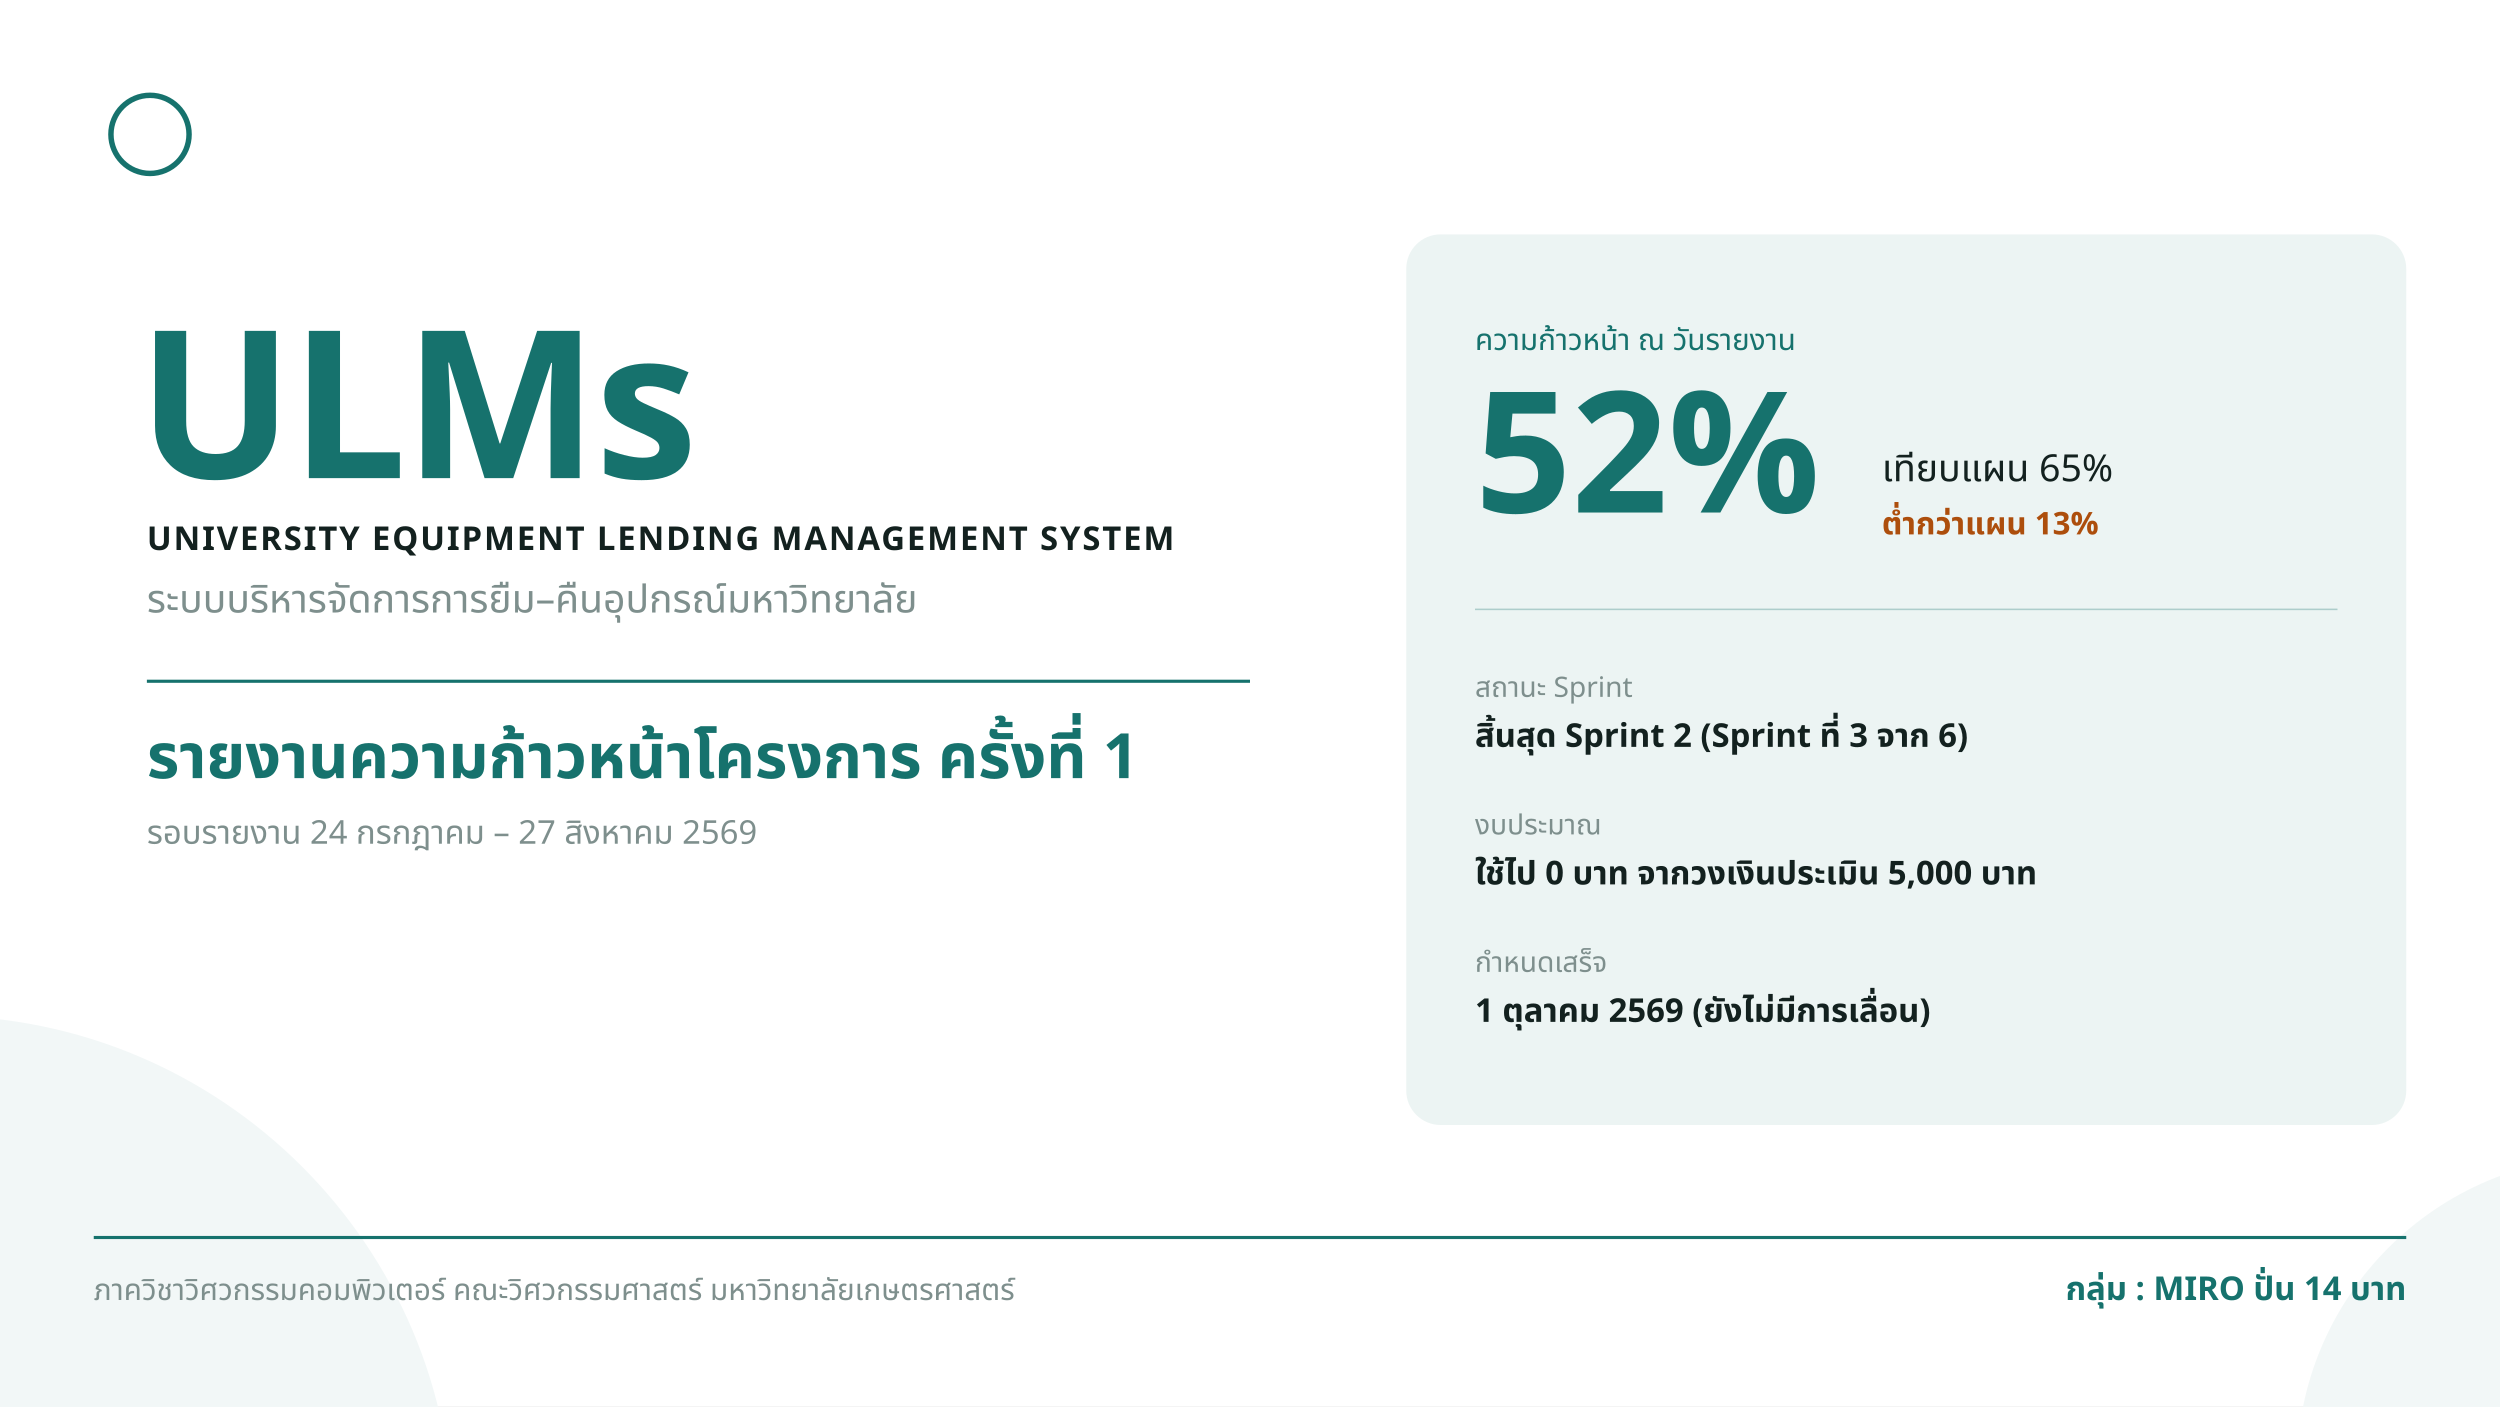
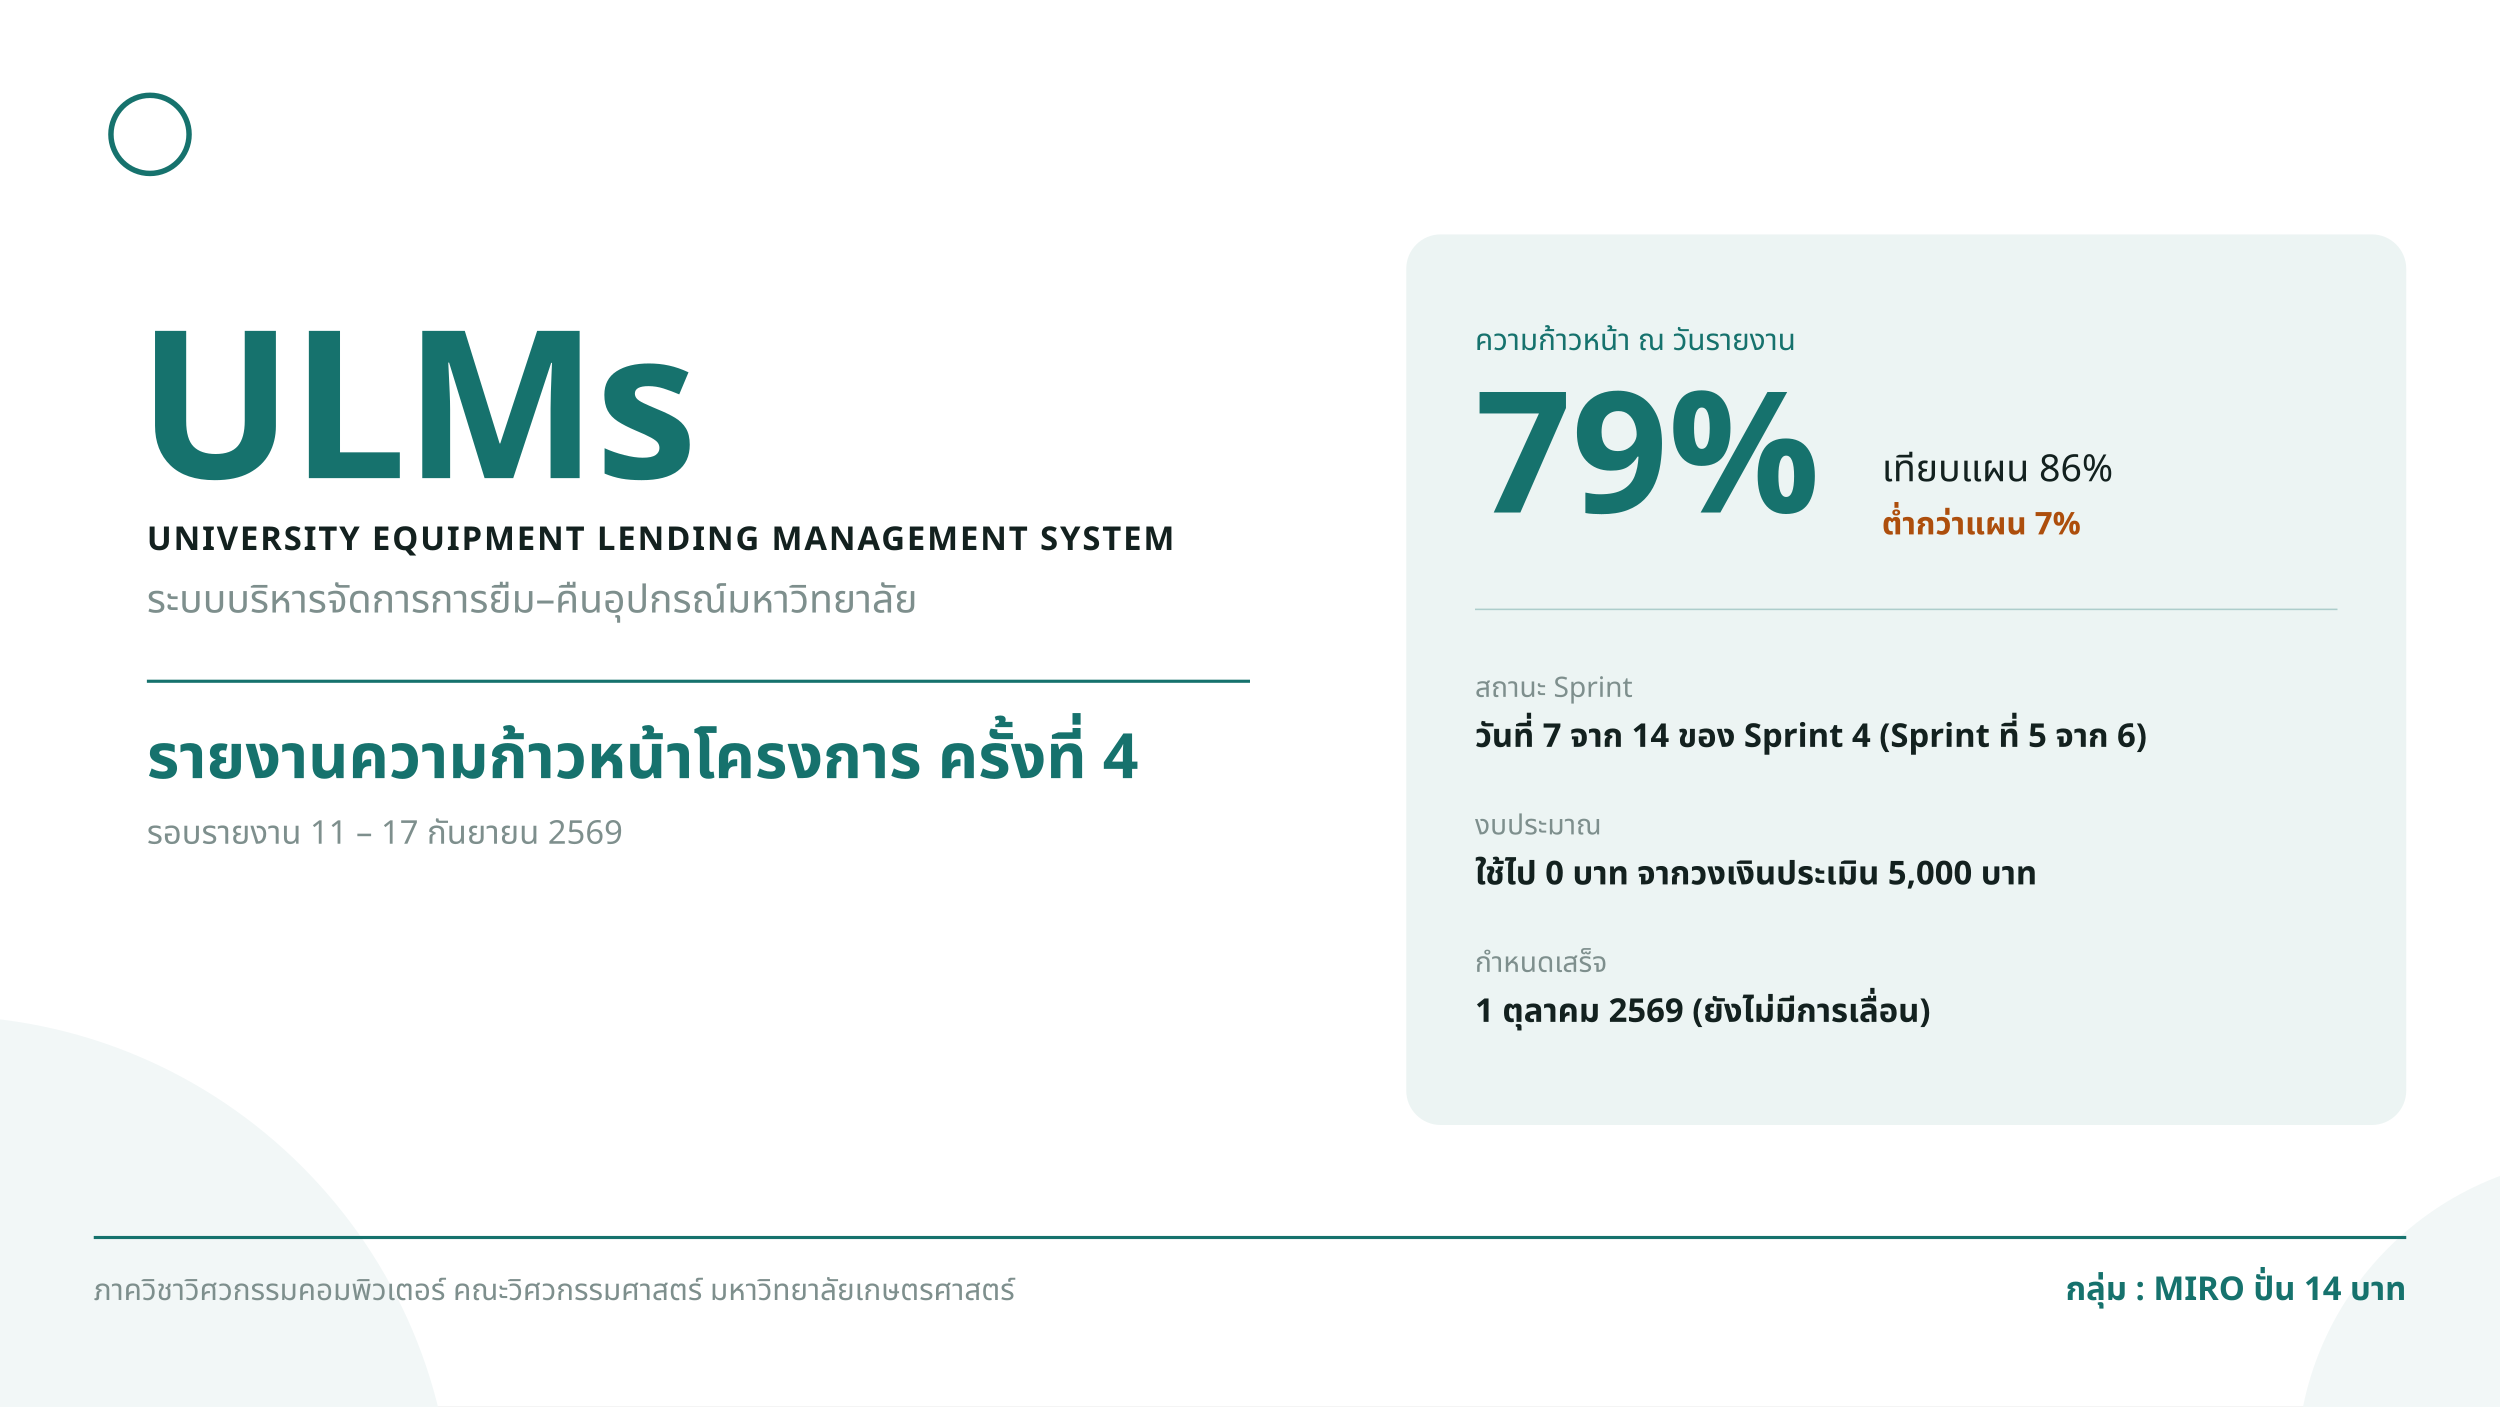
<svg xmlns="http://www.w3.org/2000/svg" width="1600" height="900" viewBox="0 0 1600 900">
  <rect width="1600" height="900" fill="#FFFFFF" />
  <circle cx="-40" cy="980" r="330" fill="#F2F7F7" />
  <circle cx="1670" cy="940" r="200" fill="#F2F7F7" />
  <circle cx="96" cy="86" r="25" fill="none" stroke="#16726D" stroke-width="3.5" />
  <text x="88.0" y="306.0" font-family="Laksaman, Noto Sans Thai, sans-serif" font-size="132" fill="#16726D" font-weight="700" letter-spacing="-2">ULMs</text>
  <text x="94.0" y="352.0" font-family="Laksaman, Noto Sans Thai, sans-serif" font-size="21" fill="#13211F" font-weight="700" letter-spacing="1.2">UNIVERSITY EQUIPMENT LENDING MANAGEMENT SYSTEM</text>
  <text x="94.0" y="392.0" font-family="Laksaman, Noto Sans Thai, sans-serif" font-size="25" fill="#7E8F8D">ระบบบริหารจัดการการยืม–คืนอุปกรณ์มหาวิทยาลัย</text>
  <line x1="94" y1="436" x2="800" y2="436" stroke="#16726D" stroke-width="2" />
-   <text x="94.0" y="498.0" font-family="Laksaman, Noto Sans Thai, sans-serif" font-size="40" fill="#16726D" font-weight="700">รายงานความก้าวหน้าโครงการ ครั้งที่ 1</text>
-   <text x="94.0" y="540.0" font-family="Laksaman, Noto Sans Thai, sans-serif" font-size="21" fill="#7E8F8D">รอบรายงาน 24 กรกฎาคม – 27 สิงหาคม 2569</text>
+   <text x="94.0" y="498.0" font-family="Laksaman, Noto Sans Thai, sans-serif" font-size="40" fill="#16726D" font-weight="700">รายงานความก้าวหน้าโครงการ ครั้งที่ 4</text>
+   <text x="94.0" y="540.0" font-family="Laksaman, Noto Sans Thai, sans-serif" font-size="21" fill="#7E8F8D">รอบรายงาน 11 – 17 กันยายน 2569</text>
  <rect x="900.0" y="150.0" width="640.0" height="570.0" fill="#ECF4F3" rx="22" />
  <text x="944.0" y="224.0" font-family="Laksaman, Noto Sans Thai, sans-serif" font-size="19" fill="#16726D">ความก้าวหน้า ณ วันรายงาน</text>
-   <text x="944.0" y="328.0" font-family="Laksaman, Noto Sans Thai, sans-serif" font-size="108" fill="#16726D" font-weight="700">52%</text>
-   <text x="1204.4" y="308.0" font-family="Laksaman, Noto Sans Thai, sans-serif" font-size="24" fill="#13211F">เทียบแผน 65%</text>
-   <text x="1204.4" y="342.0" font-family="Laksaman, Noto Sans Thai, sans-serif" font-size="20" fill="#AD4E0C" font-weight="700">ต่ำกว่าแผน 13%</text>
+   <text x="944.0" y="328.0" font-family="Laksaman, Noto Sans Thai, sans-serif" font-size="108" fill="#16726D" font-weight="700">79%</text>
+   <text x="1204.4" y="308.0" font-family="Laksaman, Noto Sans Thai, sans-serif" font-size="24" fill="#13211F">เทียบแผน 86%</text>
+   <text x="1204.4" y="342.0" font-family="Laksaman, Noto Sans Thai, sans-serif" font-size="20" fill="#AD4E0C" font-weight="700">ต่ำกว่าแผน 7%</text>
  <line x1="944" y1="390" x2="1496" y2="390" stroke="#16726D" stroke-width="1" opacity="0.3" />
  <text x="944.0" y="446.0" font-family="Laksaman, Noto Sans Thai, sans-serif" font-size="18" fill="#7E8F8D">สถานะ Sprint</text>
-   <text x="944.0" y="478.0" font-family="Laksaman, Noto Sans Thai, sans-serif" font-size="21" fill="#13211F" font-weight="700">สิ้นสุด Sprint 2 (Sprint ที่ 3 จาก 6)</text>
+   <text x="944.0" y="478.0" font-family="Laksaman, Noto Sans Thai, sans-serif" font-size="21" fill="#13211F" font-weight="700">วันที่ 7 จาก 14 ของ Sprint 4 (Sprint ที่ 5 จาก 6)</text>
  <text x="944.0" y="534.0" font-family="Laksaman, Noto Sans Thai, sans-serif" font-size="18" fill="#7E8F8D">งบประมาณ</text>
  <text x="944.0" y="566.0" font-family="Laksaman, Noto Sans Thai, sans-serif" font-size="21" fill="#13211F" font-weight="700">ใช้ไป 0 บาท จากวงเงินประเมิน 5,000 บาท</text>
  <text x="944.0" y="622.0" font-family="Laksaman, Noto Sans Thai, sans-serif" font-size="18" fill="#7E8F8D">กำหนดเสร็จ</text>
  <text x="944.0" y="654.0" font-family="Laksaman, Noto Sans Thai, sans-serif" font-size="21" fill="#13211F" font-weight="700">1 ตุลาคม 2569 (ยังไม่มีการเลื่อน)</text>
  <line x1="60" y1="792" x2="1540" y2="792" stroke="#16726D" stroke-width="2" />
  <text x="60.0" y="832.0" font-family="Laksaman, Noto Sans Thai, sans-serif" font-size="19" fill="#7E8F8D">ภาควิชาวิศวกรรมคอมพิวเตอร์ คณะวิศวกรรมศาสตร์ มหาวิทยาลัยเกษตรศาสตร์</text>
  <text x="1540.0" y="832.0" font-family="Laksaman, Noto Sans Thai, sans-serif" font-size="21" fill="#16726D" font-weight="700" text-anchor="end">กลุ่ม : MIRO ปั่น 14 บาท</text>
</svg>
